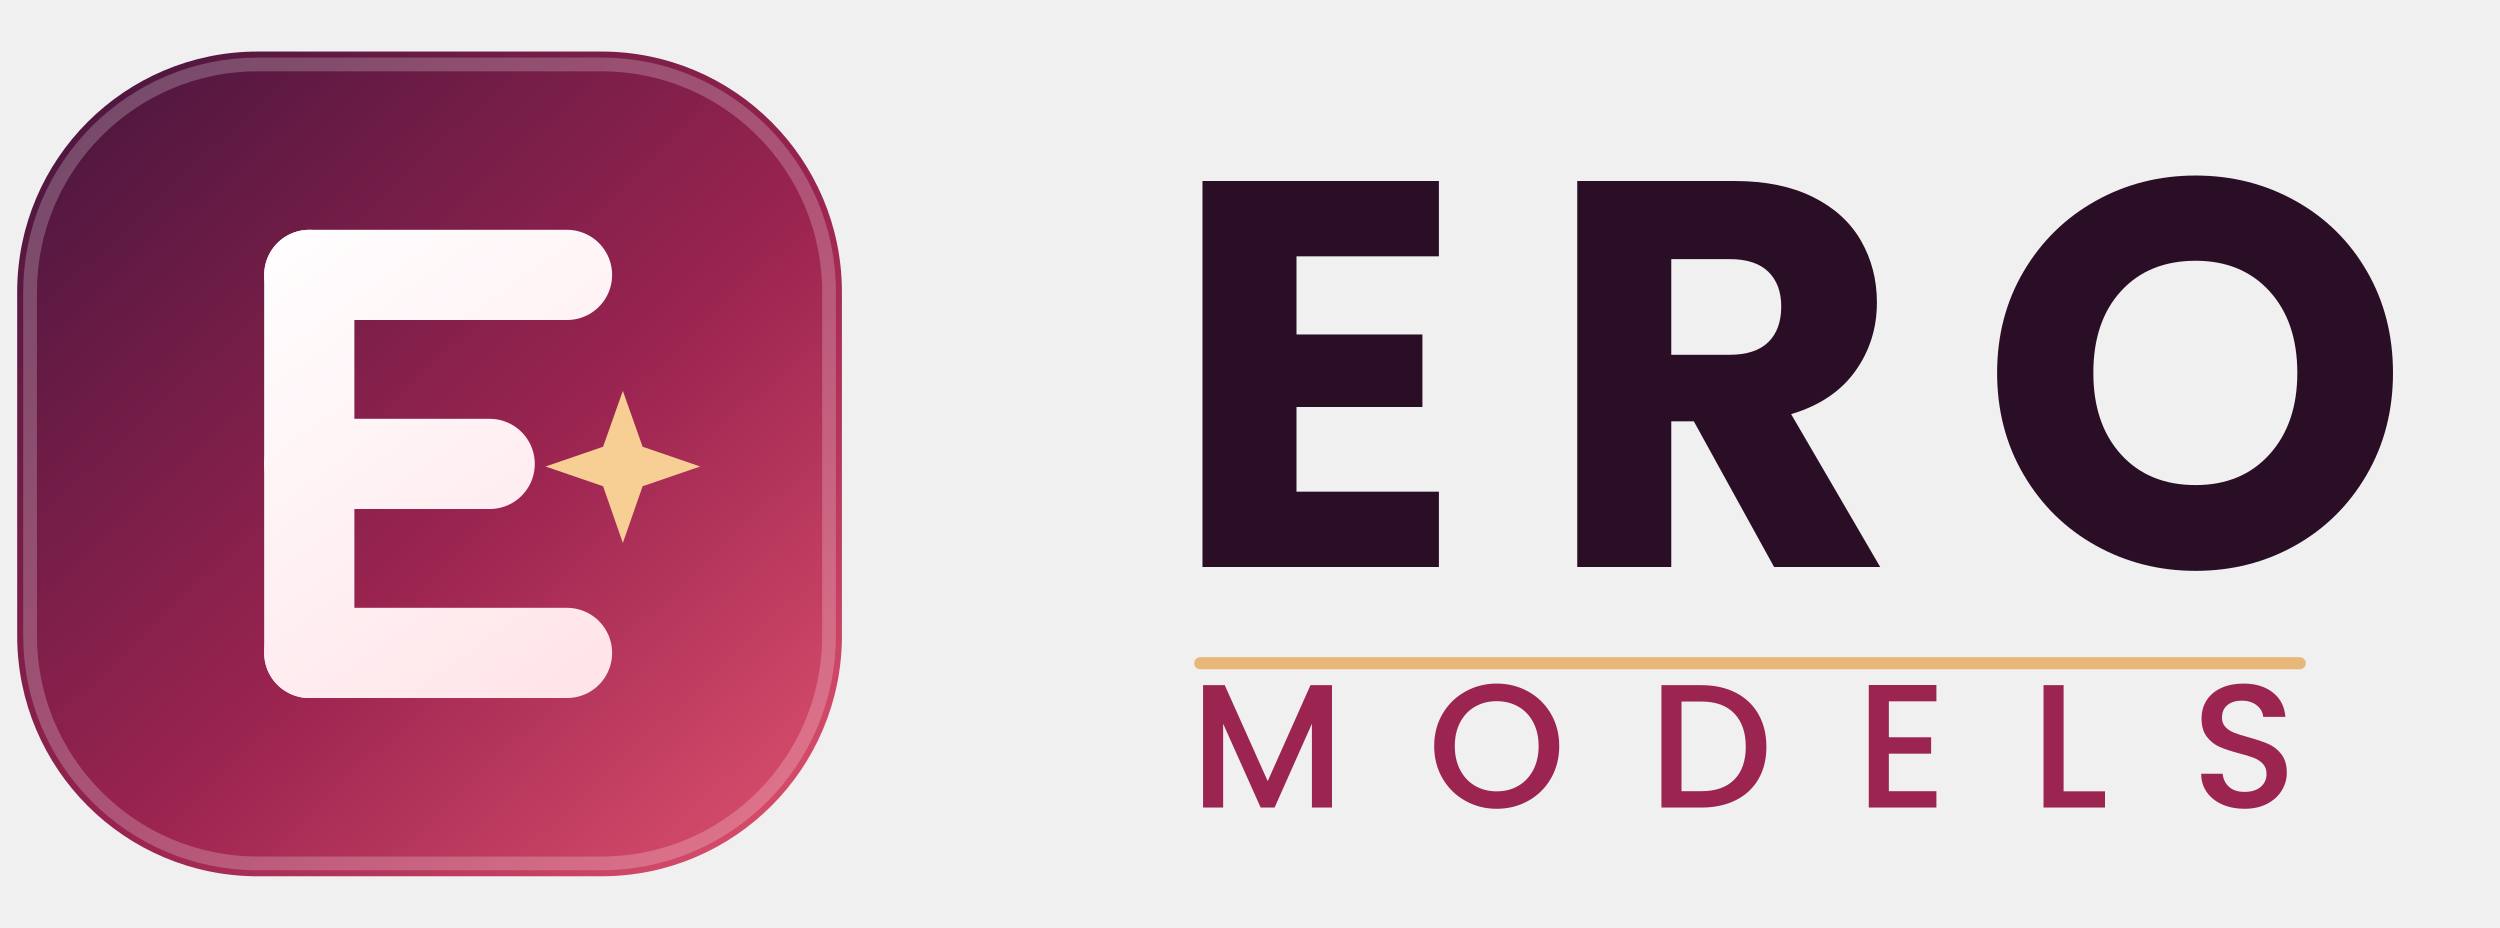
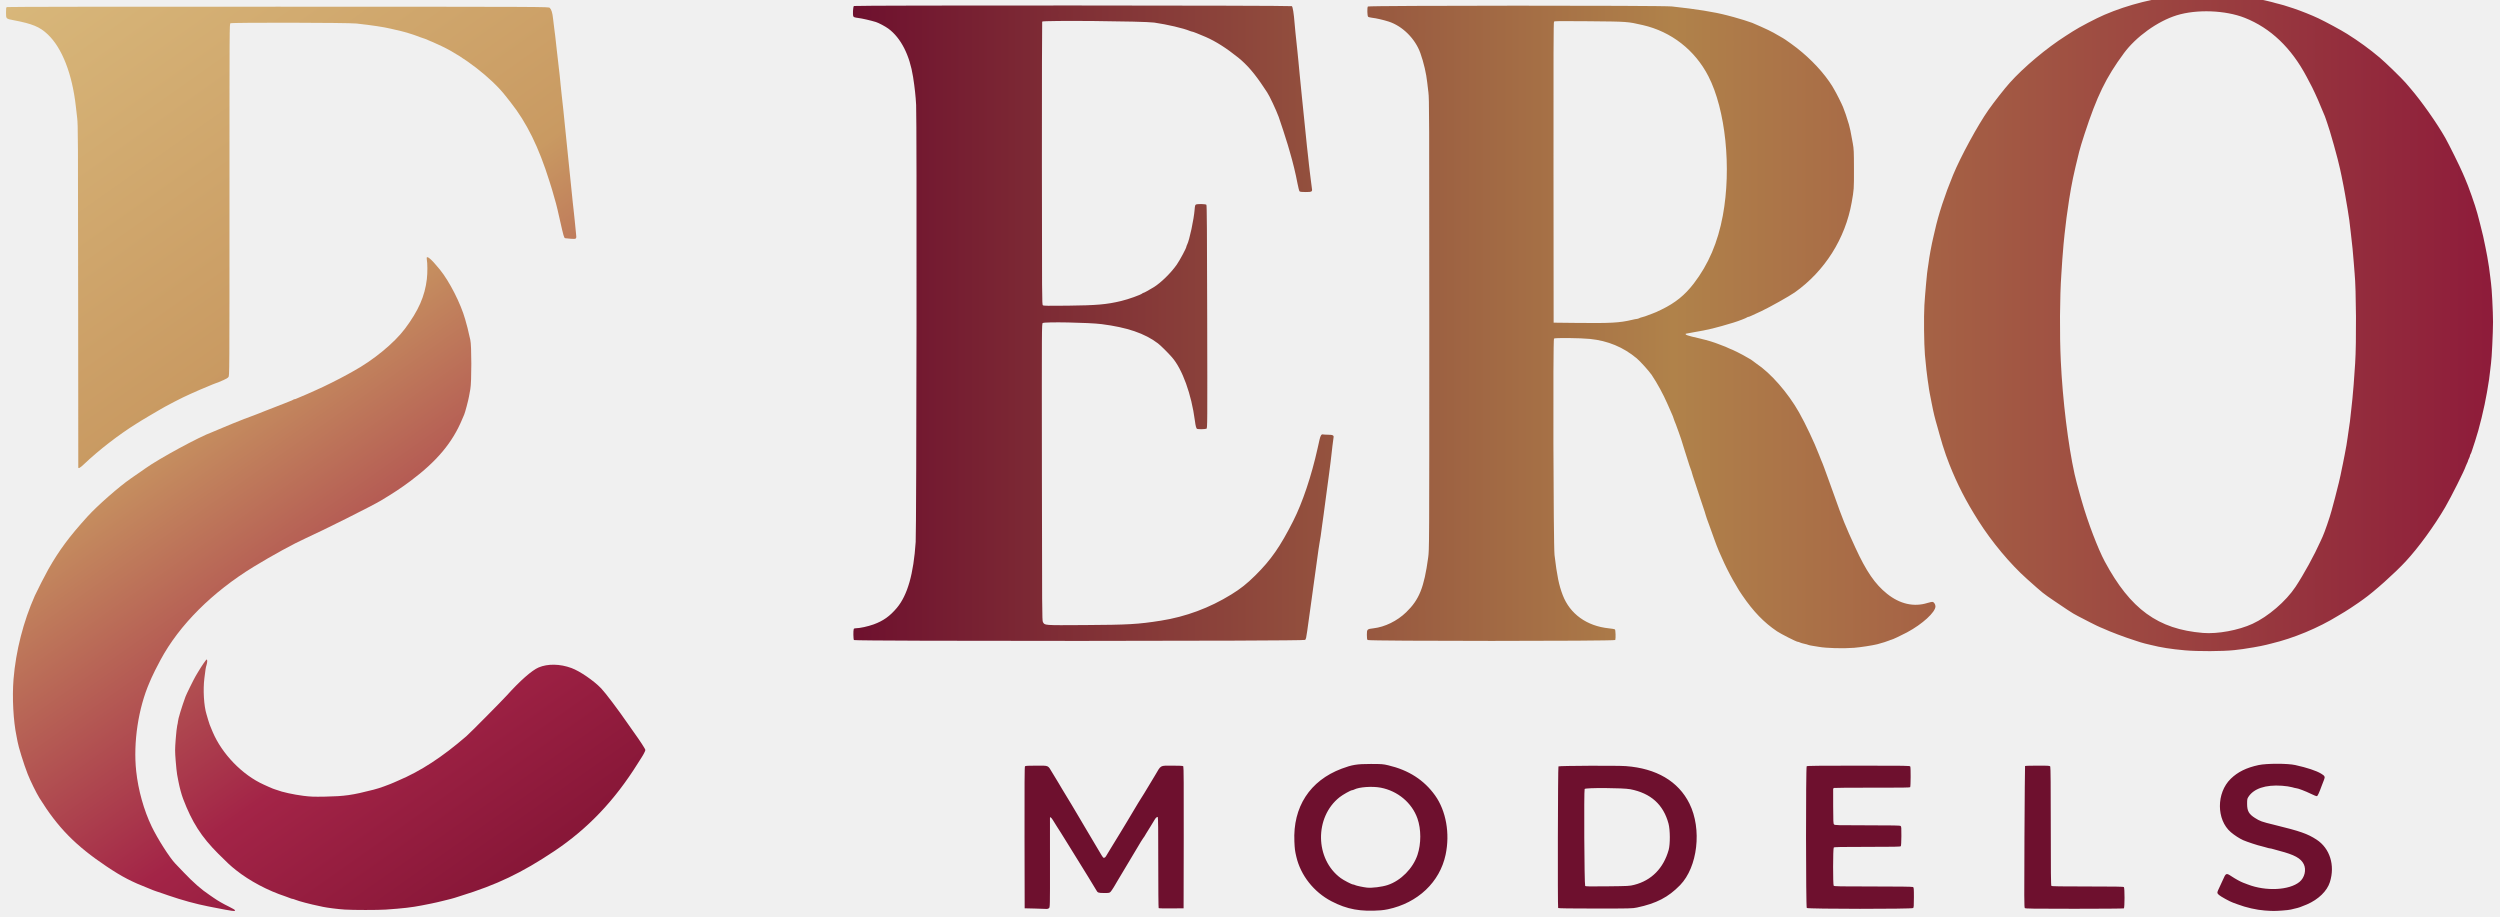
- <svg xmlns="http://www.w3.org/2000/svg" viewBox="0 0 291 108" role="img" aria-labelledby="t">
-   <g transform="translate(0 4) scale(1.0)">
-     <defs>
-       <linearGradient id="lg" x1="8" y1="4" x2="96" y2="98" gradientUnits="userSpaceOnUse">
-         <stop offset="0" stop-color="#4A163E" />
-         <stop offset=".55" stop-color="#9B2450" />
-         <stop offset="1" stop-color="#E0536F" />
-       </linearGradient>
-       <linearGradient id="ls" x1="30" y1="22" x2="70" y2="78" gradientUnits="userSpaceOnUse">
-         <stop offset="0" stop-color="#FFFFFF" />
-         <stop offset="1" stop-color="#FFE3E8" />
-       </linearGradient>
-     </defs>
-     <rect x="2" y="2" width="96" height="96" rx="28" fill="url(#lg)" />
-     <rect x="3.5" y="3.5" width="93" height="93" rx="26.5" fill="none" stroke="#FFFFFF" stroke-opacity=".22" stroke-width="1.6" />
-     <path d="M30 76C30 76 30 24 30 24" stroke="none" />
-     <g fill="none" stroke="url(#ls)" stroke-width="10.5" stroke-linecap="round" stroke-linejoin="round">
-       <path d="M36 28V72" />
-       <path d="M36 28H66" />
-       <path d="M36 50H57" />
-       <path d="M36 72H66" />
+ <svg xmlns="http://www.w3.org/2000/svg" viewBox="0 0 1246.5 457" role="img" aria-labelledby="t">
+   <defs>
+     <linearGradient id="h1m" gradientUnits="userSpaceOnUse" x1="263" y1="18" x2="590" y2="481">
+       <stop offset="0" stop-color="#D8B77A" />
+       <stop offset="0.38" stop-color="#C99A62" />
+       <stop offset="0.72" stop-color="#A32447" />
+       <stop offset="1" stop-color="#7A1030" />
+     </linearGradient>
+     <linearGradient id="h1e" gradientUnits="userSpaceOnUse" x1="18" y1="0" x2="836" y2="0">
+       <stop offset="0" stop-color="#6E102E" />
+       <stop offset="0.5" stop-color="#B0824A" />
+       <stop offset="1" stop-color="#8E1B3A" />
+     </linearGradient>
+   </defs>
+   <g fill-rule="evenodd">
+     <g transform="translate(3 3) scale(0.9741) translate(-263 -18)">
+       <path d="M380.25 480.89C380.25 480.68 379.02 479.93 377.31 479.09C373.98 477.46 371.51 476.03 369.25 474.46C368.4 473.86 367.45 473.21 367.14 473C363.12 470.35 358.87 466.63 353.88 461.38C351.68 459.08 349.75 457.06 349.6 456.9C346.69 453.84 340.58 444.25 337.57 438C333.57 429.7 330.66 419.3 329.63 409.62C328.06 394.94 330.73 377.3 336.5 364.12C336.62 363.85 337.06 362.84 337.47 361.88C338.23 360.12 339.94 356.71 342.06 352.75C351.62 334.91 368.57 317.96 389.88 304.95C399.08 299.33 410.37 293.14 416.41 290.42C425.52 286.3 450.25 273.92 454.88 271.15C461.4 267.24 465.33 264.64 469.98 261.16C483.52 251.04 491.52 241.49 496.5 229.5C496.93 228.47 497.39 227.4 497.52 227.12C497.96 226.19 499.7 219.62 500 217.75C500.12 216.99 500.42 215.36 500.66 214.12C501.35 210.61 501.34 191.41 500.65 188.88C500.39 187.91 500.03 186.39 499.86 185.5C499.56 183.95 499.12 182.26 498.03 178.38C495.75 170.28 489.99 158.96 485.05 152.88C480.49 147.25 477.97 145.21 478.36 147.44C478.76 149.74 478.79 154.51 478.41 157.76C477.38 166.52 474.12 173.94 467.23 183.14C461.68 190.56 450.84 199.44 440.5 205.06C439.88 205.4 438.7 206.05 437.88 206.52C433.8 208.81 425.58 212.91 421.69 214.59C419.5 215.54 419.03 215.75 417.12 216.63C416.02 217.13 414.52 217.77 413.79 218.05C413.06 218.33 412.16 218.71 411.79 218.9C411.42 219.09 410.95 219.25 410.74 219.25C410.52 219.25 410.24 219.35 410.11 219.47C409.98 219.6 409.09 220 408.12 220.36C407.16 220.73 406.03 221.18 405.61 221.36C404.71 221.75 401.94 222.84 400 223.55C399.24 223.83 398.28 224.2 397.86 224.38C397.44 224.55 396.32 224.99 395.36 225.36C394.41 225.73 393.12 226.24 392.5 226.5C391.88 226.75 390.76 227.19 390 227.47C384.62 229.46 385.37 229.17 379 231.72C376.59 232.68 373.44 233.99 372 234.64C370.56 235.28 368.98 235.95 368.5 236.12C361.98 238.45 341.15 249.76 334.25 254.72C333.36 255.37 331.97 256.34 331.17 256.88C330.36 257.43 329.18 258.24 328.54 258.69C327.9 259.14 327.09 259.71 326.75 259.94C320.82 264.04 309.71 273.79 304.74 279.27C295.38 289.58 290.17 296.61 284.63 306.38C283.02 309.22 278.88 317.32 277.79 319.75C271.88 333.01 268.02 348.13 266.84 362.62C266.1 371.84 266.74 384.02 268.38 391.75C268.57 392.64 268.8 393.82 268.88 394.38C269.29 396.98 272.15 406.19 274.09 411.12C275.42 414.53 278.56 420.91 280.18 423.5C289.58 438.59 298.65 447.82 314.5 458.43C322.37 463.7 327.36 466.29 336.25 469.74C337.01 470.04 337.85 470.38 338.12 470.51C338.4 470.64 339.13 470.91 339.75 471.1C340.37 471.3 341.89 471.81 343.12 472.23C344.36 472.66 345.71 473.13 346.12 473.27C353.09 475.67 360.23 477.63 366.5 478.86C367.39 479.04 368.8 479.31 369.62 479.47C379 481.32 380.25 481.49 380.25 480.89ZM457.38 480.5C466.21 479.89 470.79 479.36 475.75 478.38C476.78 478.17 479.03 477.73 480.75 477.39C482.47 477.05 485.23 476.41 486.88 475.98C488.52 475.55 490.27 475.12 490.75 475.02C491.23 474.92 492.13 474.67 492.75 474.45C493.37 474.24 494.66 473.82 495.62 473.53C514.26 467.78 526.85 461.77 543.5 450.66C560.76 439.15 574.54 424.67 586.49 405.5C587.22 404.33 588.01 403.09 588.24 402.75C589.23 401.27 590.25 399.28 590.25 398.81C590.25 398.33 587.53 394.13 584.51 389.95C583.75 388.89 582.29 386.81 581.26 385.33C576.49 378.39 569.81 369.54 567.65 367.29C563.88 363.34 556.7 358.42 552.41 356.85C546.53 354.69 540.26 354.59 535.62 356.56C532.17 358.03 526.1 363.36 519.35 370.87C516.82 373.68 500.43 390.21 498.62 391.77C486.19 402.5 475.3 409.59 463.75 414.48C462.72 414.91 461.7 415.37 461.48 415.48C461.11 415.69 459.04 416.5 456.38 417.48C454.76 418.08 452.7 418.73 451.12 419.13C440.18 421.94 436.34 422.49 426.35 422.68C420.41 422.79 419.06 422.74 415.23 422.27C410.31 421.66 404.12 420.3 401.67 419.29C401.28 419.13 400.88 419 400.77 419C400.57 419 398.85 418.31 397.38 417.64C396.96 417.45 395.86 416.95 394.93 416.53C383.93 411.57 373.56 400.86 368.75 389.5C367.27 386.01 367.03 385.38 366.49 383.5C366.2 382.47 365.8 381.12 365.61 380.5C364.28 376.16 363.8 368.11 364.53 362.12C365.1 357.41 365.23 356.59 365.61 355.4C366.08 353.91 366.12 352.5 365.69 352.5C365.4 352.51 363.1 355.86 361.34 358.83C360.95 359.5 360.38 360.46 360.07 360.96C359.19 362.43 355.31 370.27 354.87 371.5C352.95 376.73 351 383.19 351 384.26C351 384.61 350.84 385.53 350.63 386.3C350.43 387.07 350.08 390.23 349.85 393.33C349.46 398.56 349.46 399.32 349.84 404.29C350.06 407.22 350.41 410.47 350.6 411.5C350.8 412.53 351.07 413.99 351.22 414.75C351.81 417.88 352.79 421.54 353.63 423.75C358.2 435.78 362.96 443.23 371.62 451.89C376.43 456.71 377.87 458.04 380.75 460.33C387.69 465.84 397.01 470.79 406 473.74C406.89 474.04 407.98 474.44 408.41 474.64C408.85 474.84 409.37 475 409.57 475C409.77 475 410.37 475.18 410.91 475.4C411.44 475.63 412.44 475.96 413.12 476.15C413.81 476.34 415.16 476.72 416.12 476.99C417.8 477.47 421.19 478.25 425.25 479.1C427.67 479.61 432.88 480.26 436.38 480.49C440.53 480.77 453.42 480.77 457.38 480.5ZM302.73 252.69C310.54 245.27 320.65 237.45 329.76 231.77C330.51 231.31 331.69 230.57 332.38 230.13C333.06 229.69 334.75 228.69 336.12 227.9C339.03 226.24 339.22 226.13 340.88 225.11C344.21 223.04 353.66 218.15 357.5 216.51C360.11 215.39 361.56 214.75 362.02 214.51C362.23 214.39 363.19 214 364.14 213.62C366.05 212.87 366.67 212.61 368.84 211.65C369.65 211.29 370.42 211 370.55 211C370.69 211 371.15 210.84 371.59 210.64C372.02 210.45 373.26 209.91 374.35 209.45C375.59 208.93 376.52 208.36 376.85 207.92C377.38 207.21 377.38 207.21 377.38 117.21C377.38 27.5 377.38 27.21 377.88 26.84C378.51 26.37 438.14 26.49 442.38 26.96C450.77 27.91 456.02 28.7 460 29.62C464.89 30.74 467.23 31.32 468.12 31.61C468.68 31.8 470.14 32.26 471.38 32.64C472.61 33.02 473.74 33.42 473.88 33.52C474.01 33.62 474.52 33.82 475 33.96C476.64 34.45 478.62 35.2 479.38 35.6C479.79 35.82 480.2 36 480.3 36C480.44 36 482.11 36.75 485.88 38.5C497.27 43.81 511.48 54.83 518.57 63.85C519.43 64.94 520.67 66.52 521.33 67.35C529.5 77.66 535.7 90.26 541.13 107.62C541.77 109.69 542.39 111.66 542.5 112C542.72 112.67 543.77 116.35 544.49 119C544.93 120.59 545.43 122.74 546.5 127.5C548.38 135.87 548.61 136.68 549.2 136.85C549.44 136.91 550.7 137.04 552.01 137.13C555.07 137.35 555.1 137.32 554.76 134.47C554.62 133.32 554.33 130.46 554.13 128.12C553.92 125.79 553.64 123.14 553.51 122.25C553.38 121.36 553.21 119.84 553.13 118.88C553.05 117.91 552.82 115.66 552.62 113.88C552.24 110.43 551.75 105.64 550.51 93.25C550.08 89.06 549.52 83.49 549.25 80.88C548.98 78.26 548.53 73.88 548.26 71.12C547.98 68.38 547.59 64.83 547.39 63.25C547.19 61.67 546.96 59.48 546.88 58.38C546.72 56.26 546.22 51.59 545.61 46.62C545.41 44.98 545.08 42.11 544.88 40.25C544.16 33.62 543.95 31.84 543.59 29.25C543.39 27.81 543.12 25.56 542.98 24.25C542.7 21.49 542.14 19.72 541.31 18.94C540.72 18.38 540.72 18.38 402.3 18.35C318.92 18.32 263.7 18.4 263.44 18.54C263.06 18.73 263 19.14 263 21.35C263 24.55 262.98 24.53 266.75 25.24C276.51 27.08 280.27 28.64 284.39 32.55C291.71 39.5 296.89 52.79 298.74 69.38C298.88 70.61 299.19 73.31 299.43 75.38C299.85 78.88 299.88 84.78 299.92 166.5C299.95 214.56 299.98 254.02 299.99 254.19C300.02 254.9 300.93 254.4 302.73 252.69Z" fill="url(#h1m)" />
    </g>
-     <path d="M72.5 41.5L74.8 48L81.5 50.3L74.8 52.6L72.5 59.2L70.2 52.6L63.5 50.3L70.2 48Z" fill="#F7CF94" />
+     <g transform="translate(407.52 -566)">
+       <path d="M706.5 890.15C709.77 889.8 711.07 889.61 716.12 888.77C718.42 888.39 721.51 887.76 722.62 887.46C723.17 887.31 724.24 887.04 725 886.86C736.06 884.23 748.4 879.09 758.25 873.02C759.83 872.04 761.29 871.17 761.5 871.08C761.94 870.88 766.85 867.65 768.53 866.45C769.16 866 770.23 865.24 770.9 864.76C776.13 861.08 786.55 851.76 791.96 845.92C798.36 839.01 806.21 828.23 811.66 818.88C814.68 813.68 821.28 800.53 821.88 798.5C821.99 798.16 822.28 797.48 822.53 797C822.79 796.52 823 796.01 823 795.87C823 795.72 823.23 795.16 823.5 794.62C823.77 794.09 824 793.47 824 793.25C824 793.04 824.15 792.64 824.34 792.37C824.52 792.1 824.79 791.42 824.94 790.88C825.09 790.33 825.83 788.08 826.58 785.88C828.53 780.11 831.23 769.03 832.48 761.62C833.53 755.42 833.74 754.05 834 751.38C834.15 749.86 834.38 747.95 834.5 747.12C834.87 744.79 835.5 731.67 835.5 726.51C835.5 721.44 834.88 709.44 834.51 707.25C834.38 706.49 834.21 705.09 834.13 704.12C833.95 702.05 833.11 696.34 832.62 693.88C832.42 692.91 832.03 690.89 831.75 689.38C831.09 685.87 830.21 682.02 829.09 677.75C828.6 675.89 828 673.59 827.75 672.62C826.7 668.6 823.16 658.56 821.5 654.88C821.25 654.33 820.74 653.14 820.36 652.25C819.11 649.27 813.56 638.06 811.74 634.82C807.57 627.45 799.82 616.44 794.26 610C793.37 608.97 792.31 607.73 791.9 607.25C790.05 605.09 781.83 597.1 779 594.72C773.93 590.45 768.47 586.48 762.72 582.88C759.69 580.98 752.43 577.05 748.44 575.14C745.19 573.6 739.7 571.4 736 570.17C732.29 568.94 729.21 568 728.86 568C728.66 568 727.85 567.79 727.06 567.54C726.27 567.28 724.5 566.82 723.12 566.52C721.75 566.21 719.95 565.8 719.12 565.6C718.3 565.41 716.73 565.12 715.63 564.98C714.53 564.83 713.56 564.66 713.47 564.61C713.26 564.48 706.03 563.51 703.25 563.24C700.29 562.95 684.83 562.96 682.25 563.25C666.86 564.96 653.75 568.24 641.75 573.37C637.63 575.13 629.29 579.5 626 581.62C625.52 581.93 624 582.9 622.62 583.78C612.88 589.97 601.54 599.47 594.46 607.38C591.97 610.15 586.67 616.91 583.97 620.75C578.67 628.27 570.08 644.05 566.28 653.25C562.18 663.17 558.98 672.96 557.2 681C557.07 681.62 556.75 682.97 556.5 684C555.57 687.79 554.41 694.08 553.99 697.61C553.84 698.83 553.68 699.91 553.63 699.99C553.43 700.31 552.26 713.19 551.98 718.15C551.65 723.94 551.79 737.39 552.24 742.88C552.56 746.77 553.47 755 553.62 755.44C553.69 755.61 553.85 756.74 554 757.94C554.14 759.14 554.42 760.97 554.63 762C554.83 763.03 555.28 765.34 555.63 767.12C556.6 772.08 557.14 774.29 558.52 779C558.78 779.89 559.23 781.52 559.52 782.62C560.26 785.41 561.98 790.96 562.4 791.95C562.59 792.4 562.75 792.88 562.75 793.01C562.75 793.14 563.5 795.14 564.41 797.44C568.44 807.6 572.63 815.75 578.91 825.67C585.58 836.21 594.82 847.27 603.12 854.66C611.8 862.38 610.74 861.53 617.11 865.88C622.22 869.35 625.81 871.73 626.25 871.92C626.46 872.01 627.52 872.59 628.62 873.22C630.63 874.35 639.38 878.75 639.64 878.75C639.72 878.75 640.36 879.02 641.08 879.35C644.5 880.95 652.03 883.79 656.75 885.27C658.06 885.68 659.46 886.14 659.88 886.29C660.29 886.44 661.24 886.7 662 886.88C662.76 887.05 664.05 887.37 664.88 887.57C669.86 888.83 674.86 889.62 681.88 890.25C688.3 890.83 700.7 890.78 706.5 890.15ZM516.88 889C520 888.76 526.13 887.82 528.5 887.22C530.61 886.68 533.87 885.65 534.5 885.33C534.84 885.15 535.25 885 535.41 885C535.84 885 540.57 882.78 543.38 881.27C551.04 877.15 557.5 871.23 557.5 868.33C557.5 867.42 556.81 866.28 556.18 866.12C555.86 866.04 554.69 866.26 553.56 866.62C546.75 868.77 539.74 867.18 533.34 862.04C527.35 857.23 522.99 850.87 517.52 838.95C512.41 827.83 511.3 825.09 506.93 812.75C506.03 810.21 504.65 806.38 503.86 804.25C503.08 802.12 502.23 799.81 501.99 799.12C501.54 797.86 500.92 796.29 500.5 795.38C500.37 795.1 499.88 793.86 499.41 792.62C497.12 786.65 492.67 777.24 489.48 771.61C483.92 761.79 475.38 752.04 468.16 747.25C467.85 747.04 467.13 746.51 466.57 746.06C466.01 745.62 465.5 745.25 465.44 745.25C465.38 745.25 464.38 744.68 463.23 743.99C461.08 742.69 456.13 740.22 455 739.88C454.66 739.77 454.26 739.6 454.12 739.49C453.98 739.38 453.42 739.12 452.87 738.92C452.32 738.72 451.26 738.31 450.5 738.01C448.56 737.24 446.53 736.52 445.5 736.23C445.02 736.09 443.89 735.77 443 735.52C442.11 735.26 440.53 734.87 439.5 734.64C433.88 733.38 432.5 732.9 433.03 732.39C433.08 732.34 434.93 732 437.12 731.63C444.25 730.43 447.75 729.58 456.75 726.86C459.19 726.13 463.25 724.56 463.61 724.22C463.74 724.1 464 724 464.19 724C464.52 724 465.29 723.66 470.62 721.17C474.69 719.27 484.79 713.6 487.38 711.77C502.31 701.17 512.55 684.96 515.74 666.88C516.87 660.44 516.88 660.4 516.86 650.38C516.85 641.41 516.8 640.37 516.29 637.5C515.19 631.37 514.85 629.74 514.37 628.12C513.05 623.75 512.5 622.12 511.42 619.38C510.78 617.78 508.02 612.28 507.04 610.68C506.47 609.75 506 608.94 506 608.88C506 608.82 505.31 607.78 504.47 606.57C499.81 599.91 492.93 593.08 485.62 587.86C483.01 585.99 481.56 585 481.44 585C481.38 585 480.38 584.43 479.23 583.73C475.98 581.77 473.2 580.42 466.12 577.39C465.1 576.95 459.32 575.15 456.88 574.51C455.77 574.22 454.26 573.82 453.5 573.62C447.21 571.96 438.2 570.52 426 569.21C421.04 568.68 274.83 568.72 274.49 569.25C274.1 569.88 274.19 573.91 274.61 574.33C274.81 574.53 275.74 574.77 276.67 574.87C278.59 575.07 282.26 575.92 284.88 576.76C291.77 578.99 298.11 585.29 300.67 592.46C302.35 597.15 303.64 602.72 304.11 607.25C304.19 608.01 304.45 610.2 304.69 612.12C305.1 615.41 305.12 622.41 305.12 727.75C305.12 839.88 305.12 839.88 304.56 844.04C302.52 858.98 300.11 864.98 293.59 871.28C289.08 875.63 282.97 878.62 277.25 879.28C274.14 879.63 274 879.77 274 882.49C274 884.18 274.09 884.81 274.39 885.11C275 885.71 397.62 885.71 397.85 885.1C398.14 884.33 398.01 880.07 397.69 879.81C397.52 879.67 396.14 879.43 394.62 879.28C383.63 878.14 375.26 872.11 371.67 862.75C369.76 857.76 368.82 853.2 367.57 842.75C367 837.98 366.74 735.48 367.3 734.81C367.67 734.37 380.38 734.5 385.25 734.99C394.17 735.9 401.85 739.09 408.54 744.66C410.33 746.16 414.73 751.04 416.05 753C418.76 757.04 421.83 762.68 423.87 767.38C424.65 769.16 425.44 770.96 425.63 771.38C426.31 772.82 427 774.57 427 774.81C427 774.94 427.16 775.4 427.36 775.84C427.56 776.27 427.89 777.08 428.08 777.62C428.28 778.17 428.91 779.92 429.49 781.5C430.07 783.08 430.6 784.6 430.67 784.88C430.74 785.15 431.59 787.85 432.54 790.88C433.5 793.9 434.52 797.11 434.8 798C435.08 798.89 435.46 799.98 435.65 800.41C435.84 800.85 436 801.34 436 801.51C436 801.68 436.89 804.47 437.99 807.72C439.08 810.97 440.08 814.02 440.22 814.5C440.44 815.29 441.33 817.94 442.4 821C442.61 821.62 442.88 822.52 443 823C443.11 823.48 443.84 825.56 444.62 827.62C445.39 829.69 446.65 833.17 447.42 835.38C449.77 842.11 454.42 851.92 457.98 857.66C458.4 858.33 458.85 859.11 458.98 859.4C459.11 859.7 460.12 861.27 461.24 862.9C466.71 870.92 471.99 876.38 478.5 880.77C480.46 882.09 488.18 886 488.82 886C489.07 886 489.58 886.16 489.95 886.35C490.32 886.54 491.3 886.83 492.12 887C492.95 887.17 493.82 887.41 494.06 887.53C494.3 887.66 495.25 887.87 496.18 888C497.11 888.14 498.55 888.37 499.38 888.52C503.16 889.19 511.37 889.42 516.88 889ZM243.2 885.06C243.62 884.7 243.81 883.92 244.26 880.62C245.06 874.76 245.38 872.47 246.22 866.5C246.64 863.54 247.22 859.33 247.51 857.12C247.8 854.92 248.15 852.39 248.29 851.5C248.61 849.49 249.39 843.83 249.88 840C250.08 838.42 250.31 836.96 250.39 836.75C250.54 836.37 251.31 831.13 251.77 827.38C251.9 826.27 252.18 824.31 252.38 823C252.74 820.63 253.59 814.31 254.37 808.12C254.6 806.34 254.95 803.75 255.14 802.38C255.53 799.67 256.29 793.35 256.87 788.08C257.07 786.27 257.3 784.51 257.38 784.18C257.65 783.1 256.98 782.75 254.67 782.75C253.55 782.74 252.38 782.68 252.08 782.6C251.36 782.4 250.86 783.2 250.39 785.27C250.19 786.15 249.78 788 249.47 789.38C246.41 803.22 241.94 816.56 237.28 825.75C230.79 838.56 226.21 845.15 218.4 852.88C214.13 857.1 211.11 859.5 206.38 862.42C195.53 869.12 183.71 873.51 171.25 875.47C159.93 877.26 155.09 877.54 133.25 877.66C112.54 877.78 113.45 877.85 112.47 876.12C112.07 875.42 112.03 870.62 111.97 801.41C111.9 728.27 111.9 727.44 112.39 727.07C113.27 726.39 135.44 726.8 141.75 727.61C154.56 729.25 163.25 732.22 169.82 737.2C171.16 738.22 174.75 741.77 176.81 744.12C182 750.05 186.54 762.59 188.25 775.75C188.62 778.58 188.92 779.67 189.4 779.85C190.05 780.1 193.5 780.02 194.02 779.74C194.49 779.49 194.5 778.6 194.39 723.98C194.31 681.42 194.22 668.39 193.99 668.11C193.63 667.68 189.51 667.59 188.76 668C188.39 668.2 188.26 668.67 188.13 670.43C187.74 675.43 185.54 685.74 184.38 687.99C184.17 688.39 184 688.86 184 689.02C184 689.68 180.72 695.8 179.17 698.01C176.33 702.08 171.25 707.05 167.75 709.19C165.32 710.67 162.91 712 162.65 712C162.48 712 162.22 712.13 162.07 712.28C161.39 712.96 155.16 715.2 151.44 716.09C144.3 717.81 139.28 718.25 124.88 718.41C115.02 718.53 112.8 718.49 112.44 718.21C112.02 717.89 111.99 714.35 111.97 647.46C111.96 608.73 112.02 576.92 112.11 576.77C112.53 576.09 162.97 576.54 167.99 577.26C174.55 578.22 182.51 580.08 185.7 581.41C186.15 581.6 186.65 581.75 186.82 581.75C187.19 581.75 190.48 583.05 193.72 584.46C198.73 586.66 203.94 589.97 209.82 594.69C214.25 598.25 218.18 602.82 222.65 609.62C223.28 610.59 224.02 611.68 224.28 612.06C225.37 613.62 228.74 620.76 230.02 624.25C230.8 626.37 233.77 635.46 234.54 638.12C234.82 639.09 235.25 640.55 235.49 641.38C237.18 647.16 238.4 652.16 239.41 657.47C239.78 659.44 240.25 661.21 240.44 661.4C240.69 661.66 241.52 661.75 243.51 661.75C246.76 661.75 246.95 661.6 246.53 659.43C246.39 658.71 246.21 657.28 246.12 656.25C246.04 655.22 245.81 653.42 245.62 652.25C245.44 651.08 245.21 649.17 245.12 648C245.04 646.83 244.85 645.15 244.72 644.27C244.59 643.39 244.32 640.97 244.12 638.89C243.92 636.82 243.42 631.92 243.01 628C242.59 624.08 241.97 618.01 241.63 614.5C241.28 610.99 240.78 605.93 240.51 603.25C240.24 600.57 239.96 597.59 239.88 596.62C239.79 595.66 239.57 593.36 239.37 591.5C238.4 582.46 238.2 580.42 237.99 577.88C237.58 572.68 237.06 569.41 236.59 569.07C236.06 568.68 18.87 568.6 18.25 568.99C17.79 569.29 17.56 573.43 17.97 574.19C18.18 574.58 18.67 574.74 20.46 574.97C22.39 575.21 26.52 576.16 29.18 576.97C30.56 577.39 33.88 579.15 35.4 580.27C41.65 584.88 46.05 593.48 47.74 604.38C48.57 609.7 49.01 613.76 49.26 618.25C49.66 625.45 49.45 829.98 49.04 836.21C47.98 852.21 44.96 862.79 39.63 869.12C36.15 873.24 32.91 875.55 28.12 877.31C25.31 878.33 21.12 879.25 19.23 879.25C18.64 879.25 18.25 879.38 18.16 879.63C17.86 880.4 17.94 884.75 18.25 885.13C18.77 885.75 242.48 885.69 243.2 885.06ZM690.88 881.58C668.46 879.74 654.71 869.74 641.94 846C638.52 839.64 633.44 826.31 630.5 816C630.21 814.97 629.76 813.39 629.5 812.5C628.48 808.93 627.36 804.61 626.86 802.38C623.63 787.72 620.92 765.55 620 746.12C619.36 732.76 619.48 713.93 620.27 702.75C620.4 700.89 620.62 697.52 620.76 695.25C620.9 692.98 621.18 689.55 621.38 687.62C621.58 685.7 621.81 683.45 621.89 682.62C622.21 679.07 623.35 670.47 624.15 665.5C625.53 656.89 626.28 653.32 629.13 641.75C629.53 640.11 630.63 636.49 631.77 633C638.02 613.86 642.46 604.74 651.47 592.51C657.52 584.31 668.27 576.59 677.75 573.64C687.71 570.54 702.03 571.07 711.71 574.89C724.59 579.98 734.94 589.85 742.62 604.38C745.36 609.54 745.78 610.38 746.79 612.62C747.35 613.85 748.01 615.32 748.26 615.87C748.79 617.04 749.23 618.08 750.41 621C750.88 622.17 751.44 623.48 751.64 623.91C751.84 624.35 752 624.8 752 624.91C752 625.03 752.34 626.02 752.76 627.12C754.07 630.58 758.32 645.77 759.23 650.25C759.36 650.87 759.7 652.44 759.98 653.75C760.27 655.06 760.73 657.36 761 658.88C761.28 660.39 761.61 662.24 761.75 663C762.42 666.59 763.7 674.44 763.86 675.88C763.93 676.42 764.21 678.79 764.48 681.12C765.31 688.03 765.74 692.39 766.02 696.38C766.16 698.44 766.37 701.14 766.5 702.38C767.27 710.09 767.43 736.81 766.76 747.12C766.23 755.36 765.73 761.78 765.39 764.88C765.19 766.66 764.91 769.25 764.77 770.62C764.31 775.18 763.98 777.85 763.6 780C763.4 781.17 763.13 783.02 763.01 784.12C762.88 785.23 762.62 786.97 762.42 788C762.21 789.03 761.81 791.23 761.51 792.88C761.21 794.52 760.81 796.55 760.62 797.38C760.42 798.2 760.15 799.49 760.02 800.25C759.54 802.96 758.01 809.46 756.74 814.12C756.03 816.74 755.24 819.67 754.99 820.65C754.23 823.61 751.48 831.59 750.52 833.62C750.26 834.17 749.8 835.19 749.49 835.88C746.43 842.74 741.11 852.45 737.02 858.61C732.26 865.79 723.37 873.44 715.6 877.02C708.6 880.26 698.16 882.18 690.88 881.58ZM377.62 727L367.12 726.88L367.06 652.03C367.01 592.9 367.06 577.1 367.31 576.8C367.58 576.48 369.71 576.45 384.37 576.59C404.19 576.77 403.87 576.75 411.62 578.52C425.79 581.77 437.58 590.97 444.28 604C452.86 620.67 455.87 649.79 451.48 673.5C448.99 686.9 444.3 697.86 436.97 707.39C432.54 713.16 427.8 716.99 421.06 720.27C418.13 721.69 418.32 721.61 416.36 722.36C412.7 723.76 412.1 723.97 411.3 724.13C410.84 724.22 410.16 724.45 409.8 724.65C409.43 724.84 408.92 725 408.66 725C408.4 725 407.28 725.22 406.16 725.49C399.91 726.98 395.5 727.21 377.62 727Z" fill="url(#h1e)" />
+       <path d="M281.12 1019.87C281.95 1019.81 283.47 1019.58 284.5 1019.36C299.41 1016.2 310.36 1005.84 313.26 992.15C315.5 981.6 313.5 970.3 308.04 962.64C302.54 954.93 294.85 949.97 284.62 947.57C282.08 946.97 281.44 946.92 276 946.91C269.03 946.91 266.67 947.29 261.41 949.27C245.57 955.25 237.07 968.36 237.86 985.62C238.03 989.38 238.14 990.23 238.85 993.25C241.01 1002.48 247.56 1010.77 256.29 1015.34C264.09 1019.42 270.92 1020.66 281.12 1019.87ZM730.38 1020C732.3 1019.87 734.27 1019.64 734.75 1019.49C735.23 1019.34 736.13 1019.13 736.75 1019C738.33 1018.7 740 1018.12 742.75 1016.93C748.47 1014.44 752.75 1010.29 754.16 1005.83C756.82 997.45 754.16 988.96 747.51 984.63C743 981.7 739.4 980.44 726.38 977.25C720.09 975.72 719.33 975.44 716.75 973.8C713.78 971.92 712.9 970.35 712.89 966.88C712.88 964.71 712.95 964.25 713.43 963.48C716.09 959.2 722.02 957.19 730.25 957.77C732.19 957.91 734.33 958.22 735.29 958.51C736.2 958.78 737.14 959 737.37 959C738.14 959 742.09 960.51 744.67 961.78C746.06 962.48 747.41 963.01 747.66 962.96C748.09 962.88 748.7 961.56 750.29 957.25C750.57 956.49 751 955.38 751.25 954.77C751.85 953.29 751.64 952.85 749.79 951.74C747.39 950.28 742.85 948.77 736.88 947.45C733.07 946.6 722.64 946.61 718.62 947.46C712.56 948.76 708.22 950.89 704.72 954.31C697.51 961.35 697.53 974.71 704.77 980.92C706.52 982.42 709.14 984.12 710.95 984.92C712.67 985.69 718.74 987.69 719.99 987.89C720.47 987.98 721.52 988.26 722.31 988.52C723.1 988.78 723.97 989 724.24 989C724.51 989 725.21 989.15 725.8 989.34C726.39 989.52 727.83 989.92 729 990.23C736.5 992.18 739.7 993.94 741.15 996.91C742.51 999.69 741.56 1003.63 739.01 1005.72C733.94 1009.9 722.21 1010.48 713.25 1007C712.49 1006.71 711.43 1006.3 710.88 1006.1C709.59 1005.62 707.19 1004.3 705 1002.86C702.47 1001.19 702.29 1001.27 700.79 1004.75C700.52 1005.37 699.78 1006.96 699.15 1008.3C697.78 1011.18 697.78 1011.19 698.81 1012.19C699.58 1012.92 704.38 1015.58 705.75 1016.02C706.09 1016.13 707.16 1016.52 708.12 1016.89C712.33 1018.49 717.61 1019.69 721.69 1019.98C725.61 1020.27 726.51 1020.27 730.38 1020ZM115.45 1018.85C116.02 1018.46 116.02 1018.46 116 996.29C115.99 984.1 115.99 973.98 115.99 973.81C116.01 973.1 116.68 973.61 117.48 974.94C117.95 975.73 118.84 977.16 119.46 978.12C120.07 979.09 120.94 980.44 121.38 981.12C121.82 981.81 123.64 984.74 125.42 987.62C129.76 994.66 134.54 1002.38 135 1003.11C136.31 1005.18 138.69 1009.1 139.06 1009.8C139.76 1011.13 140.09 1011.25 143 1011.25C145.58 1011.25 145.68 1011.23 146.3 1010.56C146.82 1010 148.68 1007.03 149.85 1004.88C150.33 1004 159.05 989.42 159.87 988.12C160.3 987.44 160.98 986.31 161.36 985.62C161.75 984.94 162.24 984.18 162.45 983.94C162.66 983.69 162.95 983.29 163.1 983.03C163.25 982.78 163.63 982.13 163.94 981.6C164.25 981.06 165.19 979.56 166.02 978.25C166.86 976.94 167.75 975.48 168 975C168.55 973.92 169.38 973.15 169.74 973.37C169.93 973.49 170.01 980.08 169.99 996.06C169.98 1008.51 170.07 1018.67 170.19 1018.79C170.31 1018.91 173.16 1018.98 176.52 1018.94L182.62 1018.88L182.69 983.65C182.73 957.83 182.68 948.34 182.47 948.09C182.25 947.82 181.06 947.75 176.98 947.75C170.73 947.75 171.47 947.33 168.37 952.62C167.17 954.69 165.71 957.11 165.13 958C164.56 958.89 164.01 959.79 163.92 960C163.82 960.21 163.43 960.85 163.06 961.43C161.54 963.77 158.61 968.56 156.83 971.62C155.78 973.41 154.68 975.27 154.37 975.75C154.07 976.23 152.64 978.59 151.19 981C149.75 983.41 147.59 986.93 146.4 988.83C145.2 990.73 144.1 992.55 143.95 992.88C143.8 993.22 143.44 993.56 143.16 993.65C142.56 993.84 142.5 993.77 140.65 990.62C139.62 988.87 136.2 983.11 133.88 979.21C133.74 978.98 133.14 977.97 132.55 976.96C131.96 975.95 131.07 974.45 130.58 973.62C130.08 972.8 128.38 969.93 126.8 967.25C125.22 964.57 123.52 961.76 123.02 961.01C122.53 960.25 122.05 959.46 121.96 959.26C121.87 959.05 121 957.58 120.03 956C119.06 954.42 117.74 952.24 117.09 951.16C114.89 947.47 115.53 947.75 109.26 947.75C104.98 947.75 103.75 947.82 103.53 948.09C103.32 948.34 103.27 957.83 103.31 983.65L103.38 1018.88L108.62 1019.01C111.51 1019.08 114.1 1019.17 114.38 1019.2C114.66 1019.23 115.14 1019.07 115.45 1018.85ZM546.38 1018.75C546.68 1018.49 546.75 1017.56 546.75 1013.48C546.75 1008.83 546.72 1008.5 546.27 1008.26C545.95 1008.09 539.29 1008 526.42 1008C509.75 1008 507.02 1007.95 506.76 1007.63C506.35 1007.15 506.38 989.07 506.79 988.58C507.01 988.31 510.3 988.25 523.5 988.25C536.76 988.25 539.99 988.19 540.21 987.92C540.38 987.71 540.49 985.87 540.51 982.87C540.54 978.62 540.5 978.11 540.1 977.82C539.75 977.57 536.32 977.5 523.49 977.5C508.28 977.5 507.3 977.47 506.92 977.05C506.57 976.66 506.52 975.57 506.5 968.12C506.49 963.45 506.49 959.5 506.49 959.34C506.5 959.18 506.7 958.97 506.94 958.88C507.18 958.78 515.77 958.72 526.04 958.74C540.88 958.77 544.74 958.71 544.9 958.46C545.17 958.02 545.22 948.72 544.95 948.19C544.75 947.78 543.26 947.75 519.17 947.75C499.61 947.75 493.53 947.82 493.3 948.05C492.83 948.52 492.87 1018.33 493.34 1018.72C494 1019.27 545.72 1019.3 546.38 1018.75ZM651.44 1018.92C651.87 1018.64 651.89 1008.74 651.45 1008.3C651.22 1008.07 646.87 1008 633.38 1008C619.88 1008 615.53 1007.93 615.3 1007.7C615.07 1007.47 615 1000.55 615 978.06C615 958.31 614.92 948.56 614.74 948.23C614.5 947.78 614.16 947.75 608.38 947.75C605.03 947.75 602.23 947.83 602.17 947.94C602.11 948.04 601.97 963.94 601.87 983.26C601.71 1013.79 601.74 1018.45 602.05 1018.76C602.36 1019.07 605.87 1019.12 626.77 1019.12C640.16 1019.12 651.27 1019.03 651.44 1018.92ZM408.7 1018.49C418.35 1016.45 424.3 1013.36 430.15 1007.35C438.96 998.3 441.14 979.34 434.83 966.66C429.32 955.56 418.37 949.11 403.12 947.98C398.82 947.66 369.86 947.79 369.52 948.13C369.24 948.41 369.09 1018.29 369.37 1018.74C369.48 1018.91 375.64 1019 387.91 1019C405.46 1019 406.39 1018.98 408.7 1018.49ZM274 1008.56C272.21 1008.36 268.79 1007.64 268.2 1007.34C267.83 1007.15 267.34 1007 267.12 1007C266.47 1007 262.46 1004.92 260.93 1003.79C248.12 994.33 247.83 973.47 260.37 963.51C261.97 962.24 265.96 960 266.63 960C266.85 960 267.34 959.84 267.73 959.64C270.13 958.39 276.72 957.94 280.88 958.73C289.4 960.36 296.47 966.28 299.22 974.1C301.1 979.46 301.11 986.66 299.24 992.25C296.98 998.98 290.99 1005.06 284.42 1007.26C281.58 1008.21 276.48 1008.85 274 1008.56ZM382.84 1007.71C382.42 1007.19 382.18 959.94 382.59 959.38C383.09 958.7 401.72 958.81 405.35 959.51C415.56 961.5 421.83 967.13 424.39 976.62C425.24 979.78 425.28 986.86 424.48 989.75C421.92 998.9 415.92 1004.99 407.33 1007.18C404.95 1007.78 404.56 1007.8 393.99 1007.92C385.03 1008.03 383.06 1007.99 382.84 1007.71Z" fill="#6E102E" />
+     </g>
  </g>
-   <path d="M150.912 29.84V38.928H165.568V47.376H150.912V57.232H167.488V66.0H139.968V21.072H167.488V29.84Z M206.504 66.0 197.16 49.04H194.536V66.0H183.592V21.072H201.96Q207.272 21.072 211.016 22.928Q214.76 24.784 216.616 28.016Q218.472 31.248 218.472 35.216Q218.472 39.696 215.944 43.216Q213.416 46.736 208.488 48.208L218.856 66.0ZM194.536 41.296H201.32Q204.328 41.296 205.832 39.824Q207.336 38.352 207.336 35.664Q207.336 33.104 205.832 31.632Q204.328 30.16 201.32 30.16H194.536Z M232.464 43.408Q232.464 36.816 235.568 31.568Q238.672 26.32 243.952 23.376Q249.232 20.432 255.568 20.432Q261.904 20.432 267.184 23.376Q272.464 26.32 275.504 31.568Q278.544 36.816 278.544 43.408Q278.544 50.0 275.472 55.28Q272.4 60.56 267.152 63.504Q261.904 66.448 255.568 66.448Q249.232 66.448 243.952 63.504Q238.672 60.56 235.568 55.28Q232.464 50.0 232.464 43.408ZM267.408 43.408Q267.408 37.456 264.176 33.904Q260.944 30.352 255.568 30.352Q250.128 30.352 246.896 33.872Q243.664 37.392 243.664 43.408Q243.664 49.36 246.896 52.912Q250.128 56.464 255.568 56.464Q260.944 56.464 264.176 52.88Q267.408 49.296 267.408 43.408Z" fill="#2A0E26" />
-   <rect x="139" y="76.5" width="129.4" height="1.4" rx=".7" fill="#E8B77A" />
-   <path d="M155.043 79.752V94.0H152.707V84.242L148.361 94.0H146.741L142.375 84.242V94.0H140.037V79.752H142.559L147.561 90.925L152.542 79.752Z M166.939 86.846Q166.939 84.755 167.913 83.094Q168.887 81.433 170.558 80.501Q172.228 79.568 174.217 79.568Q176.226 79.568 177.897 80.501Q179.567 81.433 180.531 83.094Q181.494 84.755 181.494 86.846Q181.494 88.936 180.531 90.607Q179.567 92.278 177.897 93.211Q176.226 94.144 174.217 94.144Q172.228 94.144 170.558 93.211Q168.887 92.278 167.913 90.607Q166.939 88.936 166.939 86.846ZM179.096 86.846Q179.096 85.267 178.471 84.078Q177.845 82.889 176.738 82.254Q175.631 81.618 174.217 81.618Q172.802 81.618 171.695 82.254Q170.588 82.889 169.963 84.078Q169.338 85.267 169.338 86.846Q169.338 88.424 169.963 89.623Q170.588 90.823 171.695 91.468Q172.802 92.114 174.217 92.114Q175.631 92.114 176.738 91.468Q177.845 90.823 178.471 89.623Q179.096 88.424 179.096 86.846Z M205.608 86.927Q205.608 89.1 204.676 90.7Q203.743 92.299 202.031 93.149Q200.319 94.0 198.044 94.0H193.39V79.752H198.044Q200.319 79.752 202.031 80.624Q203.743 81.495 204.676 83.125Q205.608 84.755 205.608 86.927ZM203.21 86.927Q203.21 84.447 201.877 83.053Q200.545 81.659 198.044 81.659H195.727V92.094H198.044Q200.545 92.094 201.877 90.74Q203.21 89.388 203.21 86.927Z M219.862 81.638V85.82H224.782V87.727H219.862V92.094H225.397V94.0H217.525V79.732H225.397V81.638Z M240.204 92.114H245.022V94.0H237.867V79.752H240.204Z M256.221 90.064H258.721Q258.803 90.987 259.449 91.581Q260.095 92.175 261.264 92.175Q262.473 92.175 263.149 91.591Q263.826 91.007 263.826 90.085Q263.826 89.367 263.406 88.916Q262.986 88.465 262.36 88.219Q261.735 87.973 260.628 87.686Q259.234 87.317 258.363 86.938Q257.491 86.558 256.876 85.759Q256.262 84.96 256.262 83.627Q256.262 82.397 256.876 81.475Q257.491 80.552 258.598 80.06Q259.705 79.568 261.161 79.568Q263.231 79.568 264.554 80.603Q265.876 81.638 266.019 83.442H263.437Q263.375 82.663 262.698 82.11Q262.022 81.556 260.915 81.556Q259.911 81.556 259.275 82.069Q258.639 82.582 258.639 83.545Q258.639 84.201 259.039 84.621Q259.439 85.041 260.054 85.287Q260.669 85.534 261.735 85.82Q263.149 86.21 264.041 86.6Q264.933 86.989 265.558 87.799Q266.183 88.608 266.183 89.962Q266.183 91.048 265.599 92.011Q265.015 92.975 263.898 93.559Q262.781 94.144 261.264 94.144Q259.829 94.144 258.68 93.641Q257.532 93.139 256.876 92.216Q256.221 91.294 256.221 90.064Z" fill="#9B2450" />
</svg>
